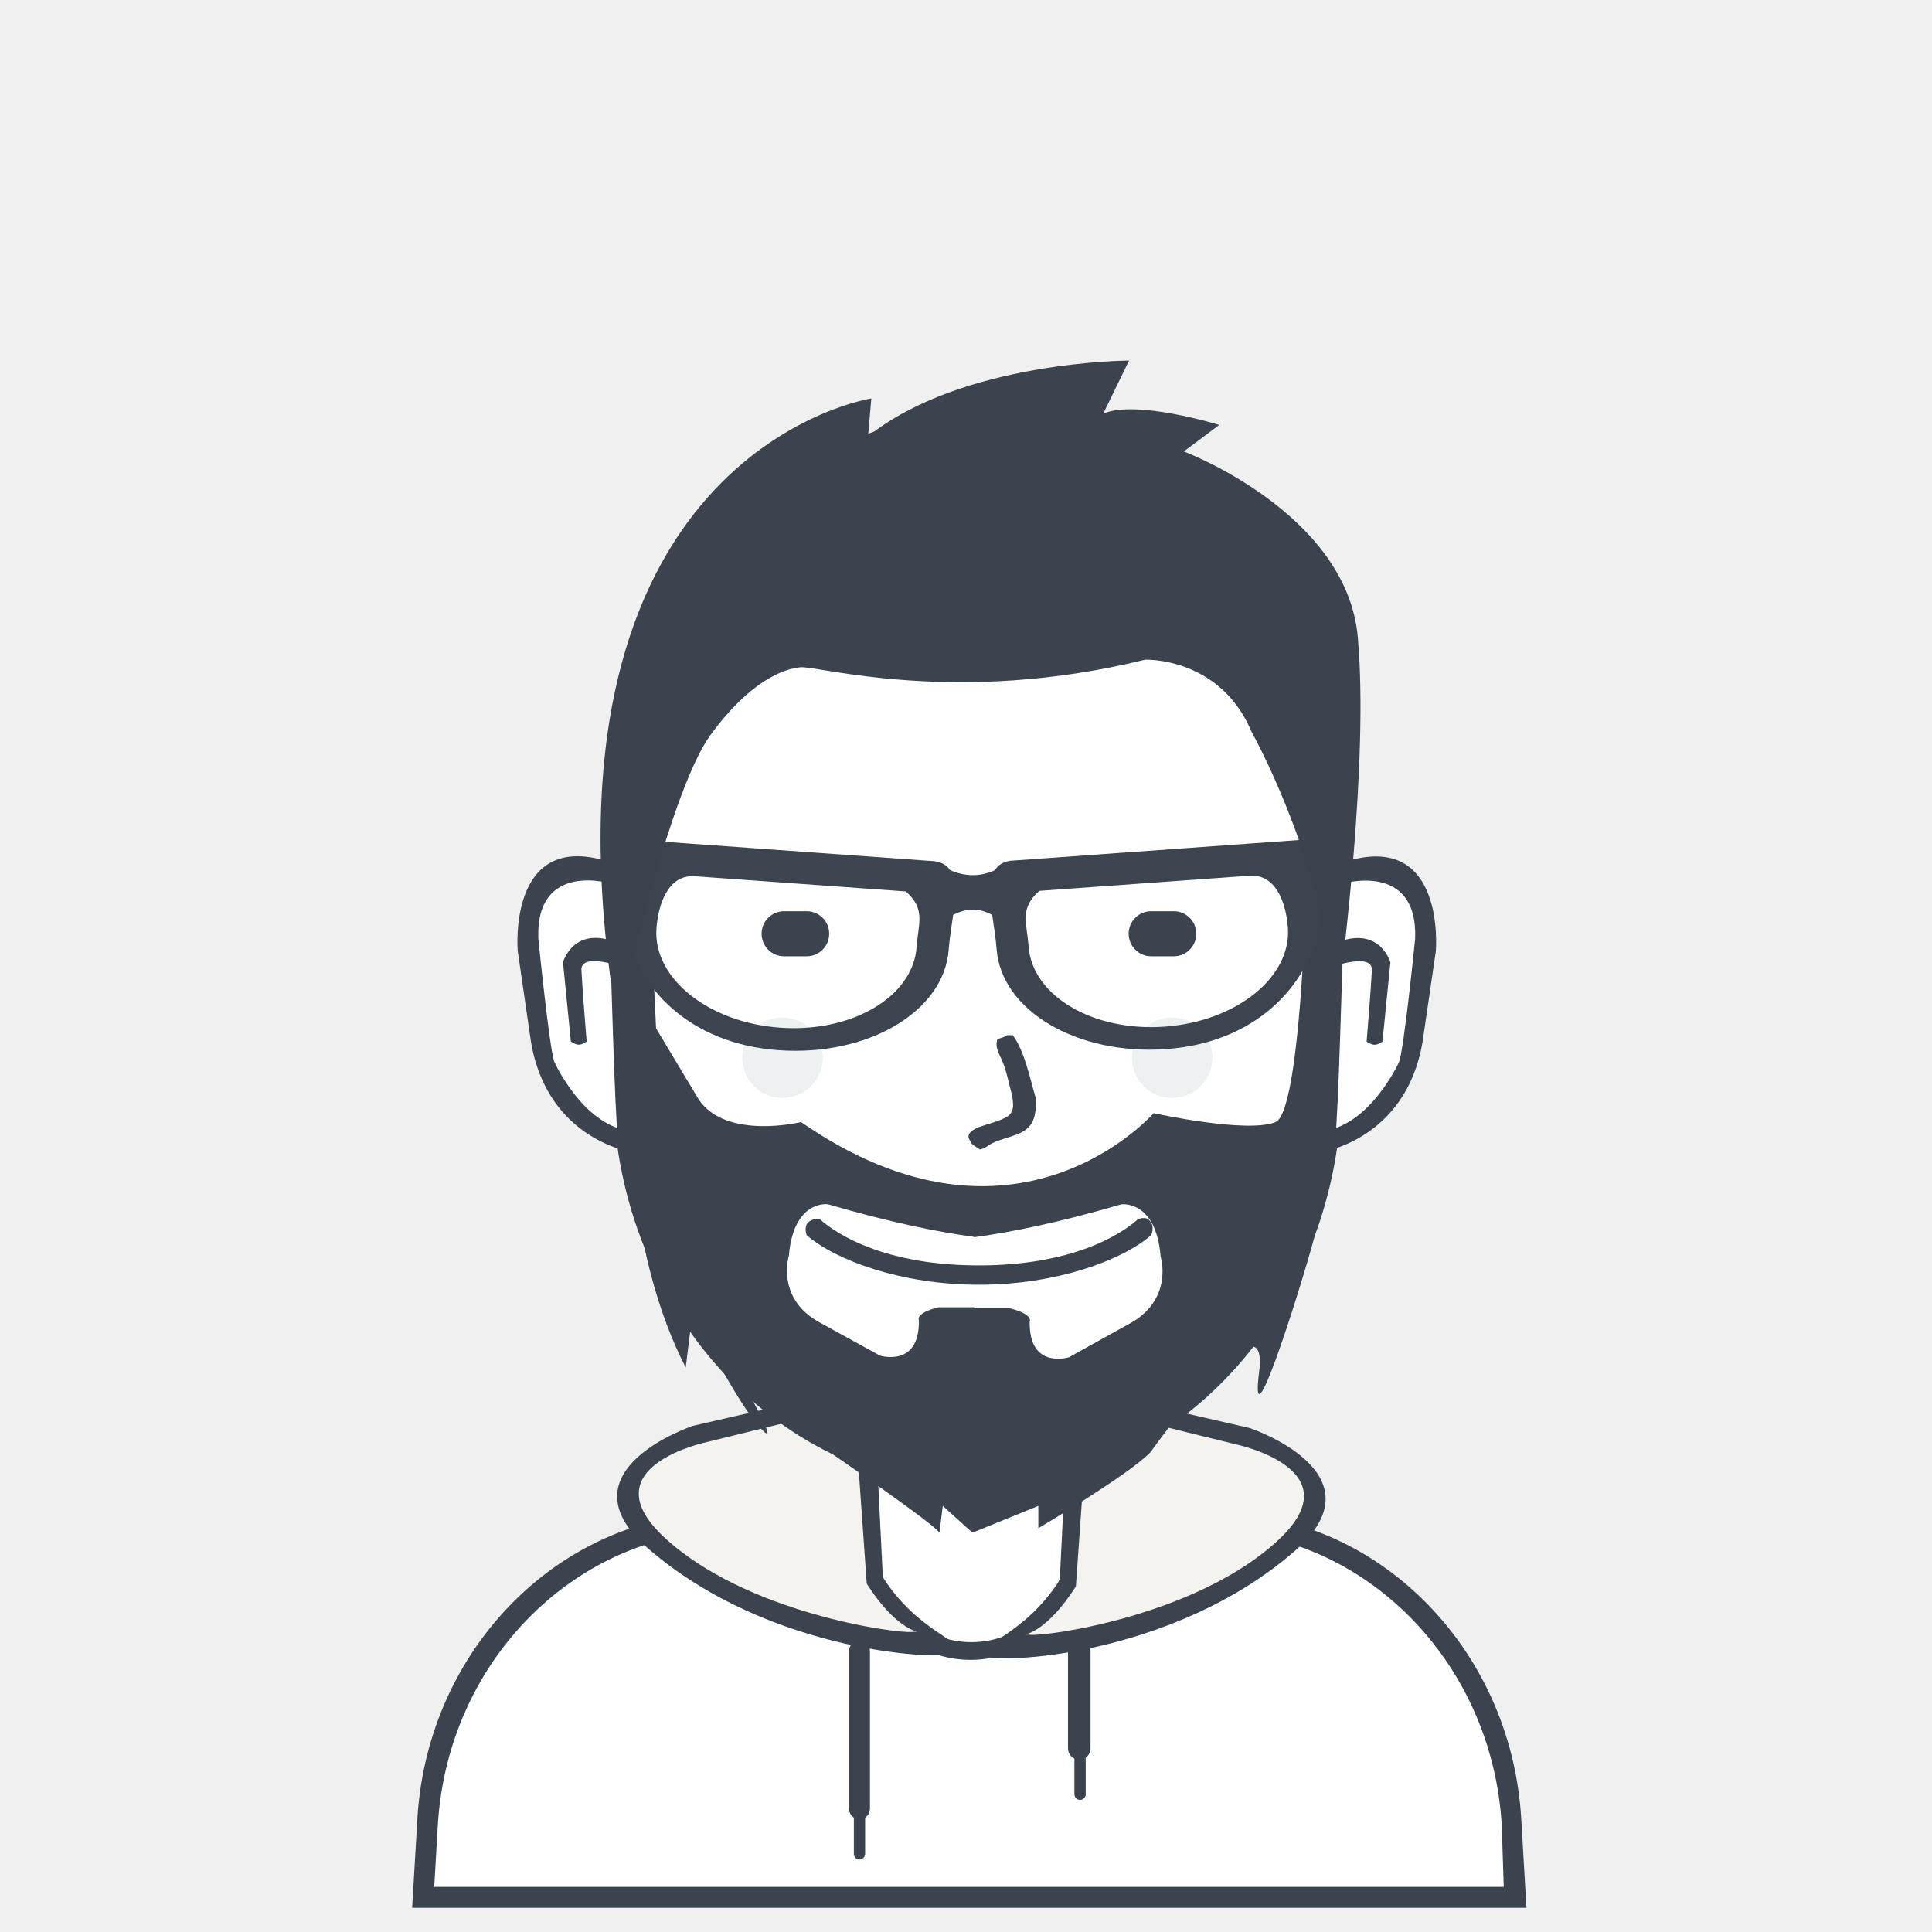
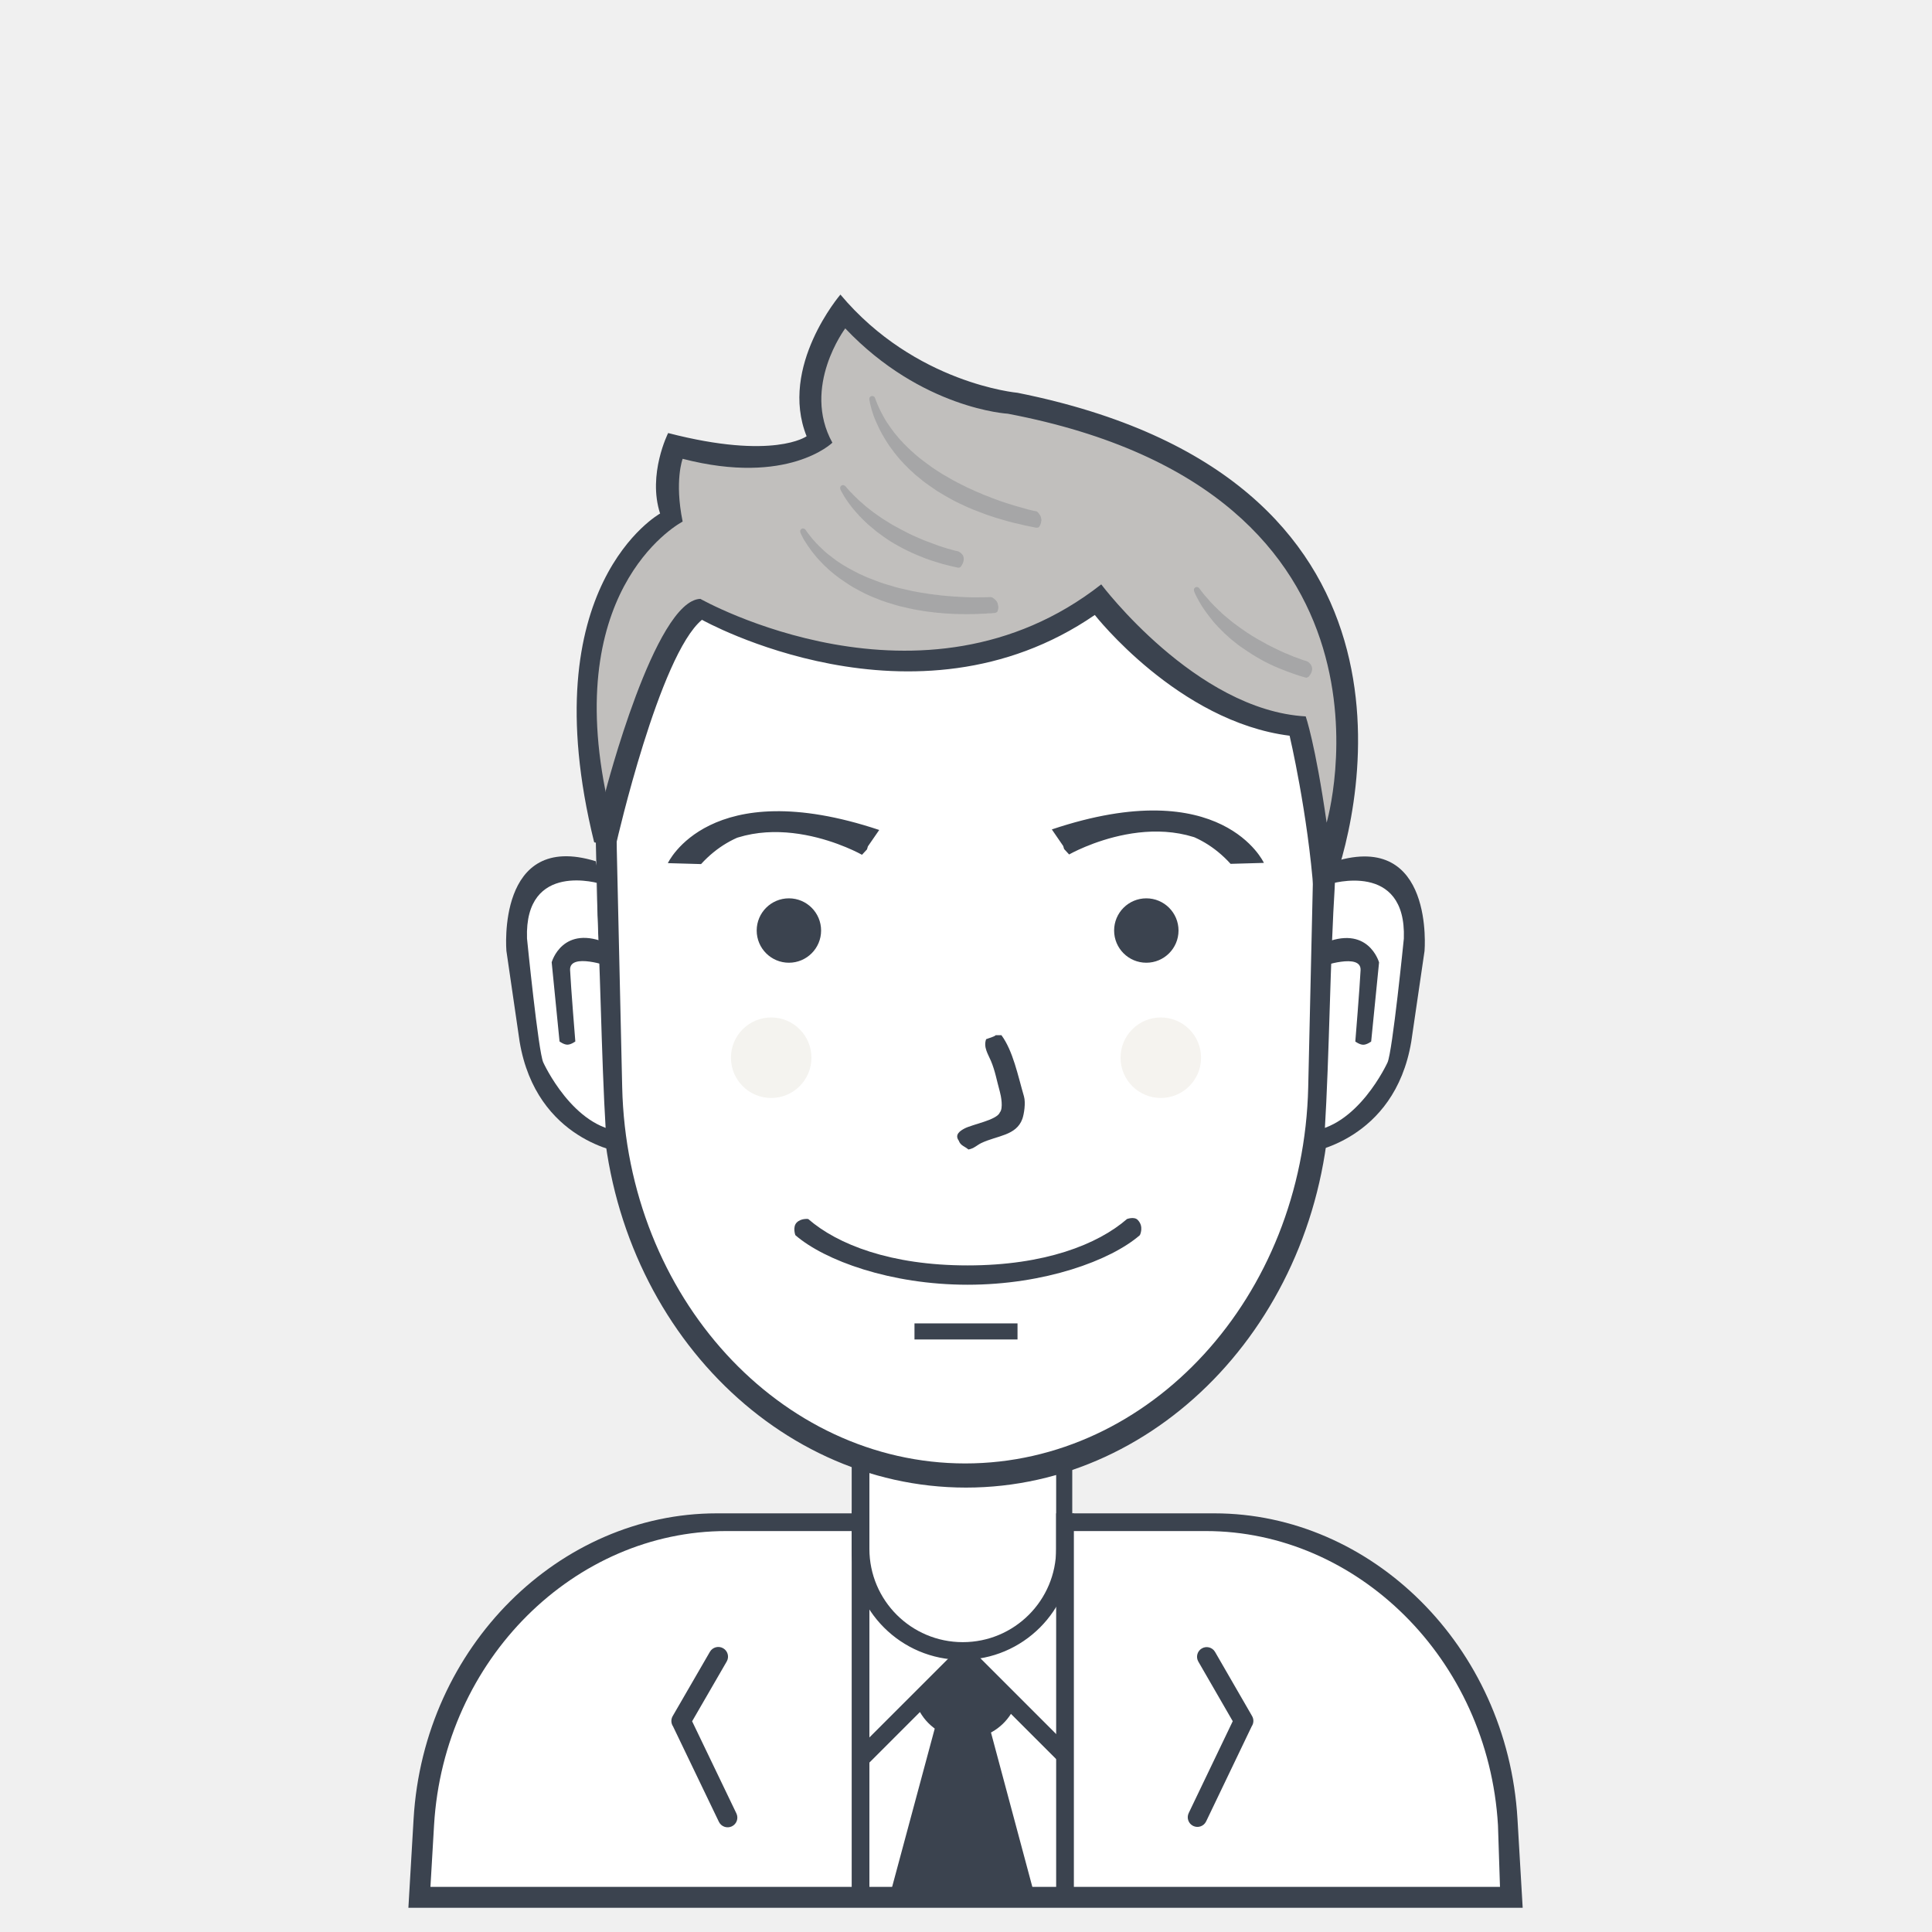
<svg xmlns="http://www.w3.org/2000/svg" width="512" height="512" id="user">
-   <path fill="#fff" d="M 112,504 C 112,504 101.698,413.689 190.44,403.613 C 190.44,403.613 228.413,403.613 228.413,403.613 C 228.413,403.613 228.413,386.12 228.413,386.12 C 228.413,386.12 255.125,397.593 282.173,387.4 C 282.173,387.4 283.027,403.613 283.027,403.613 C 283.027,403.613 327.4,403.613 327.4,403.613 C 327.4,403.613 404.673,411.328 400,504 C 400,504 112,504 112,504 Z" />
-   <path fill="#3b434f" d="M 399.262,505.587 C 399.262,505.587 399.262,505.587 399.262,505.587 C 399.262,505.587 114.746,505.587 114.746,505.587 C 114.746,505.587 114.746,505.587 114.746,505.587 C 114.746,505.587 109.228,505.587 109.228,505.587 C 109.228,505.587 110.605,482.057 110.605,482.057 C 113.294,436.115 149.492,401.053 190.915,401.053 C 190.915,401.053 222.44,401.053 222.44,401.053 C 222.44,401.053 222.44,405.747 222.44,405.747 C 222.44,405.747 193.43,405.747 193.43,405.747 C 153.506,405.747 118.619,439.495 116.027,483.717 C 116.027,483.717 115.071,500.04 115.071,500.04 C 115.071,500.04 398.51,500.04 398.51,500.04 C 398.51,500.04 397.98,483.717 397.98,483.717 C 395.388,439.495 360.501,405.747 320.578,405.747 C 320.578,405.747 281.747,405.747 281.747,405.747 C 281.747,405.747 281.747,401.053 281.747,401.053 C 281.747,401.053 322.839,401.053 322.839,401.053 C 364.263,401.053 400.46,436.115 403.149,482.057 C 403.149,482.057 404.527,505.587 404.527,505.587 C 404.527,505.587 399.262,505.587 399.262,505.587 Z" />
-   <path fill="#3b434f" d="M232.68 384.146C232.68 384.146 232.68 410.461 232.68 410.461 232.68 424.117 243.759 435.187 257.427 435.187 271.094 435.187 282.173 424.117 282.173 410.461 282.173 410.461 282.173 384.689 282.173 384.689 283.609 384.252 285.032 383.777 286.44 383.264 286.44 383.264 286.44 410.64 286.44 410.64 286.44 426.789 273.355 439.88 257.213 439.88 241.072 439.88 227.987 426.789 227.987 410.64 227.987 410.64 227.987 382.454 227.987 382.454 229.533 383.065 231.098 383.627 232.68 384.146zM227.773 434.76C229.305 434.76 230.547 436.002 230.547 437.533 230.547 437.533 230.547 479.347 230.547 479.347 230.547 480.878 229.305 482.12 227.773 482.12 226.242 482.12 225 480.878 225 479.347 225 479.347 225 437.533 225 437.533 225 436.002 226.242 434.76 227.773 434.76zM286.013 434.333C287.663 434.333 289 435.671 289 437.32 289 437.32 289 463.347 289 463.347 289 464.996 287.663 466.333 286.013 466.333 284.364 466.333 283.027 464.996 283.027 463.347 283.027 463.347 283.027 437.32 283.027 437.32 283.027 435.671 284.364 434.333 286.013 434.333z" />
-   <path fill="#3b434f" d="M227.773 479.133C228.598 479.133 229.267 479.802 229.267 480.627 229.267 480.627 229.267 491.293 229.267 491.293 229.267 492.118 228.598 492.787 227.773 492.787 226.949 492.787 226.28 492.118 226.28 491.293 226.28 491.293 226.28 480.627 226.28 480.627 226.28 479.802 226.949 479.133 227.773 479.133zM286.227 463.347C287.051 463.347 287.72 464.015 287.72 464.84 287.72 464.84 287.72 475.507 287.72 475.507 287.72 476.331 287.051 477 286.227 477 285.402 477 284.733 476.331 284.733 475.507 284.733 475.507 284.733 464.84 284.733 464.84 284.733 464.015 285.402 463.347 286.227 463.347z" />
-   <path fill="#f5f3ef" d="M 211.766,373.646 C 211.766,373.646 184.742,379.851 184.742,379.851 C 184.742,379.851 151.649,387.347 173.666,409.651 C 195.682,431.954 252.307,435.893 252.307,435.893 C 252.307,435.893 237.335,428.802 230.973,418.827 C 230.973,418.827 228.84,382.987 228.84,382.987 C 228.84,382.987 211.766,373.646 211.766,373.646 Z" />
-   <path fill="#3b434f" fill-rule="evenodd" d="M 253.16,438.027 C 251.483,440.149 204.333,438.69 171.667,410.293 C 148.014,389.733 183.613,377.867 183.613,377.867 C 183.613,377.867 209.64,371.893 209.64,371.893 C 209.64,371.893 232.253,383.413 232.253,383.413 C 232.253,383.413 233.96,417.973 233.96,417.973 C 243.479,432.9 255.859,434.61 253.16,438.027 Z M 229.693,419.68 C 229.693,419.68 227.133,383.413 227.133,383.413 C 227.133,383.413 213.48,375.733 213.48,375.733 C 213.48,375.733 187.453,382.133 187.453,382.133 C 187.453,382.133 155.928,388.598 175.933,407.307 C 197.523,427.497 237.462,432.916 241.64,432.48 C 245.971,432.029 239.213,434.606 229.693,419.68 Z" />
-   <path fill="#f5f3ef" d="M 303.059,374.651 C 303.059,374.651 330.099,380.875 330.099,380.875 C 330.099,380.875 363.212,388.394 341.182,410.764 C 319.152,433.134 262.494,437.085 262.494,437.085 C 262.494,437.085 277.474,429.973 283.84,419.967 C 283.84,419.967 285.975,384.02 285.975,384.02 C 285.975,384.02 303.059,374.651 303.059,374.651 Z" />
-   <path fill="#3b434f" fill-rule="evenodd" d="M 261.64,438.798 C 263.318,440.927 310.496,439.463 343.182,410.982 C 366.849,390.359 331.228,378.458 331.228,378.458 C 331.228,378.458 305.186,372.467 305.186,372.467 C 305.186,372.467 282.559,384.021 282.559,384.021 C 282.559,384.021 280.852,418.685 280.852,418.685 C 271.327,433.656 258.939,435.371 261.64,438.798 Z M 285.121,420.396 C 285.121,420.396 287.682,384.021 287.682,384.021 C 287.682,384.021 301.344,376.318 301.344,376.318 C 301.344,376.318 327.386,382.737 327.386,382.737 C 327.386,382.737 358.929,389.221 338.913,407.986 C 317.311,428.237 277.348,433.672 273.167,433.235 C 268.834,432.782 275.596,435.367 285.121,420.396 Z" />
-   <path fill="#fff" d="M 259.215,116.467 C 312.293,116.467 354.187,166.068 352.825,225.665 C 352.825,225.665 351.377,289.006 351.377,289.006 C 350.094,345.152 308.845,389.533 259.215,389.533 C 209.584,389.533 168.336,345.152 167.052,289.006 C 167.052,289.006 165.605,225.665 165.605,225.665 C 164.242,166.068 206.137,116.467 259.215,116.467 Z" />
-   <path fill="#3b434f" fill-rule="evenodd" d="M 357.089,223.701 C 357.089,223.701 355.572,289.616 355.572,289.616 C 354.228,348.043 311.006,394.227 259.001,394.227 C 206.996,394.227 163.775,348.043 162.43,289.616 C 162.43,289.616 160.913,223.701 160.913,223.701 C 159.486,161.683 203.384,110.067 259.001,110.067 C 314.618,110.067 358.517,161.683 357.089,223.701 Z M 258.788,116.893 C 206.436,116.893 165.114,166.107 166.458,225.238 C 166.458,225.238 167.886,288.085 167.886,288.085 C 169.152,343.793 209.836,387.827 258.788,387.827 C 307.741,387.827 348.425,343.793 349.691,288.085 C 349.691,288.085 351.119,225.238 351.119,225.238 C 352.462,166.107 311.141,116.893 258.788,116.893 Z" />
-   <path fill="#3b434f" fill-rule="evenodd" d="M 348.524,326.925 C 347.262,332.894 330.678,387.023 333.678,363.592 C 336.679,340.161 304.859,384.883 304.859,384.883 C 298.979,390.924 275.166,404.991 275.166,404.991 C 275.166,404.991 275.166,399.076 275.166,399.076 C 275.166,399.076 257.7,406.173 257.7,406.173 C 257.7,406.173 249.84,399.076 249.84,399.076 C 249.84,399.076 248.967,406.173 248.967,406.173 C 246.628,402.708 199.188,370.689 199.188,370.689 C 199.188,370.689 207.332,385.182 200.935,377.786 C 200.706,377.522 200.472,377.239 200.232,376.939 C 193.761,368.835 183.468,348.216 183.468,348.216 C 183.468,348.216 181.722,362.409 181.722,362.409 C 166.287,332.406 166.876,294.989 166.876,294.989 C 166.876,294.989 164.28,216.848 164.28,216.848 C 164.28,216.848 171.267,216.848 171.267,216.848 C 171.267,216.848 173.862,272.516 173.862,272.516 C 173.862,272.516 185.215,291.44 185.215,291.44 C 192.556,302.173 212.288,297.355 212.288,297.355 C 269.31,336.92 305.732,294.989 305.732,294.989 C 305.732,294.989 330.435,300.471 338.045,297.355 C 345.655,294.239 346.753,216.738 346.753,216.738 C 346.753,216.738 352.867,216.738 352.867,216.738 C 352.867,216.738 349.787,320.955 348.524,326.925 Z M 307.573,332.926 C 306.32,317.885 297.167,319.16 297.167,319.16 C 280.895,323.905 268.122,326.541 258.143,327.88 C 258.143,327.88 258.143,327.782 258.143,327.782 C 248.234,326.453 235.55,323.839 219.392,319.133 C 219.392,319.133 210.303,317.868 209.059,332.787 C 209.059,332.787 205.409,344.32 217.67,350.707 C 217.67,350.707 233.17,359.24 233.17,359.24 C 233.17,359.24 243.763,362.567 243.504,349.853 C 243.504,349.853 242.426,348.052 248.67,346.44 C 248.67,346.44 258.143,346.44 258.143,346.44 C 258.143,346.44 258.143,346.721 258.143,346.721 C 258.143,346.721 267.682,346.721 267.682,346.721 C 273.971,348.346 272.885,350.226 272.885,350.226 C 272.624,363.044 283.292,359.69 283.292,359.69 C 283.292,359.69 298.901,351.023 298.901,351.023 C 311.249,344.583 307.573,332.926 307.573,332.926 Z" />
-   <path fill="#3b434f" d="M305.08 327.326C297.325 334.06 279.808 340.467 259.427 340.467 239.045 340.467 221.529 334.06 213.773 327.326 213.773 327.326 212.98 325.143 214.144 323.978 215.33 322.793 217.187 323.051 217.187 323.051 224.934 329.789 239.038 335.347 259.427 335.347 279.816 335.347 293.92 329.789 301.667 323.051 301.667 323.051 303.562 322.347 304.482 323.267 306.255 325.04 305.08 327.326 305.08 327.326zM245.347 350.707C245.347 350.707 272.653 350.707 272.653 350.707 272.653 350.707 272.653 354.973 272.653 354.973 272.653 354.973 245.347 354.973 245.347 354.973 245.347 354.973 245.347 350.707 245.347 350.707z" />
-   <path fill="#fff" d="M 160.807,233.313 C 160.795,233.314 159.76,232.487 157.804,231.871 C 156.826,231.564 155.611,231.311 154.226,231.248 C 153.88,231.233 153.524,231.229 153.16,231.24 C 152.796,231.25 152.423,231.274 152.045,231.315 C 151.287,231.396 150.505,231.541 149.718,231.767 C 146.567,232.673 143.353,234.875 141.465,239.419 C 140.517,241.691 139.892,244.55 139.727,248.126 C 139.685,249.02 139.673,249.959 139.691,250.945 C 139.709,251.931 139.758,252.963 139.84,254.045 C 140.003,256.209 140.298,258.568 140.738,261.14 C 140.728,261.137 140.328,268.91 143.106,277.841 C 145.719,286.573 151.992,297.299 163.573,300.364 C 162.241,278.185 162.2,255.59 160.807,233.313 C 160.807,233.313 160.807,233.313 160.807,233.313 Z" />
-   <path fill="#3b434f" d="M 162.128,234.207 C 162.128,234.207 141.951,227.956 142.662,248.698 C 142.662,248.698 145.665,278.775 146.97,281.547 C 146.97,281.547 154.894,299.059 167.971,299.835 C 180.752,300.594 167.971,299.835 167.971,299.835 C 167.971,299.835 168.13,305.48 168.13,305.48 C 168.13,305.48 145.145,302.533 140.706,276.045 C 140.706,276.045 137.202,251.983 137.202,251.983 C 137.202,251.983 134.481,220.138 160.871,228.235 C 186.58,236.123 160.871,228.235 160.871,228.235 C 160.871,228.235 162.128,234.207 162.128,234.207 " />
-   <path fill="#3b434f" d="M 155.468,275.995 C 155.468,275.995 154.339,276.848 153.369,276.848 C 152.399,276.848 151.284,275.995 151.284,275.995 C 151.284,275.995 149.202,255.012 149.202,255.012 C 149.202,255.012 152.074,244.679 164.265,250.139 C 164.265,250.139 164.554,256.139 164.554,256.139 C 164.554,256.139 153.858,252.346 154.079,257.069 C 154.292,261.616 155.468,275.995 155.468,275.995 Z" />
-   <path fill="#fff" d="M 356.813,233.362 C 356.825,233.363 357.866,232.536 359.83,231.921 C 360.812,231.614 362.032,231.361 363.423,231.299 C 363.771,231.283 364.128,231.28 364.494,231.29 C 364.86,231.3 365.234,231.325 365.614,231.365 C 366.375,231.446 367.16,231.591 367.951,231.817 C 371.116,232.722 374.344,234.923 376.241,239.464 C 377.192,241.735 377.82,244.591 377.986,248.165 C 378.028,249.058 378.041,249.997 378.022,250.982 C 378.004,251.967 377.955,252.999 377.873,254.08 C 377.709,256.242 377.412,258.6 376.971,261.17 C 376.98,261.167 377.383,268.935 374.592,277.86 C 371.968,286.586 365.668,297.305 354.035,300.368 C 355.373,278.204 355.415,255.624 356.813,233.362 C 356.813,233.362 356.813,233.362 356.813,233.362 Z" />
-   <path fill="#3b434f" d="M 355.483,234.256 C 355.483,234.256 375.747,228.008 375.034,248.737 C 375.034,248.737 372.017,278.793 370.707,281.564 C 370.707,281.564 362.748,299.064 349.614,299.839 C 336.777,300.597 349.614,299.839 349.614,299.839 C 349.614,299.839 349.455,305.48 349.455,305.48 C 349.455,305.48 372.54,302.535 376.999,276.065 C 376.999,276.065 380.518,252.019 380.518,252.019 C 380.518,252.019 383.25,220.196 356.745,228.287 C 330.923,236.17 356.745,228.287 356.745,228.287 C 356.745,228.287 355.483,234.256 355.483,234.256 " />
-   <path fill="#3b434f" d="M 362.171,276.015 C 362.171,276.015 363.305,276.868 364.28,276.868 C 365.254,276.868 366.374,276.015 366.374,276.015 C 366.374,276.015 368.466,255.046 368.466,255.046 C 368.466,255.046 365.58,244.72 353.336,250.177 C 353.336,250.177 353.046,256.173 353.046,256.173 C 353.046,256.173 363.789,252.382 363.567,257.102 C 363.353,261.646 362.171,276.015 362.171,276.015 Z" />
-   <path fill="#3b434f" fill-rule="evenodd" d="M 266.893,274.333 C 267.391,274.333 267.889,274.333 268.387,274.333 C 271.474,278.526 272.73,284.97 274.36,290.547 C 274.865,292.275 274.375,295.298 273.933,296.52 C 272.316,300.996 267.236,300.915 263.053,302.92 C 261.93,303.458 261.095,304.388 259.64,304.627 C 258.692,303.791 257.547,303.627 257.08,302.28 C 255.928,300.693 257.413,299.702 258.573,299.08 C 260.68,297.95 267.181,296.837 267.96,294.813 C 268.923,293.718 268.283,290.423 267.96,289.267 C 267.133,286.305 266.737,283.832 265.613,281.16 C 264.867,279.385 263.557,277.514 264.333,275.4 C 264.977,275.124 266.367,274.81 266.893,274.333 Z" />
-   <path fill="#3b434f" d="M207.8 241.48C207.8 241.48 213.773 241.48 213.773 241.48 217.072 241.48 219.747 244.154 219.747 247.453 219.747 250.752 217.072 253.427 213.773 253.427 213.773 253.427 207.8 253.427 207.8 253.427 204.501 253.427 201.827 250.752 201.827 247.453 201.827 244.154 204.501 241.48 207.8 241.48zM305.08 241.48C305.08 241.48 311.053 241.48 311.053 241.48 314.352 241.48 317.027 244.154 317.027 247.453 317.027 250.752 314.352 253.427 311.053 253.427 311.053 253.427 305.08 253.427 305.08 253.427 301.781 253.427 299.107 250.752 299.107 247.453 299.107 244.154 301.781 241.48 305.08 241.48z" />
-   <path fill="#edf1f1" d="M310.627 269.64C316.518 269.64 321.293 274.416 321.293 280.307 321.293 286.198 316.518 290.973 310.627 290.973 304.736 290.973 299.96 286.198 299.96 280.307 299.96 274.416 304.736 269.64 310.627 269.64zM207.373 269.64C213.264 269.64 218.04 274.416 218.04 280.307 218.04 286.198 213.264 290.973 207.373 290.973 201.482 290.973 196.707 286.198 196.707 280.307 196.707 274.416 201.482 269.64 207.373 269.64z" />
-   <path fill="#3b444f" fill-rule="evenodd" d="M 351.94,228.88 C 351.363,233.81 350.856,239.842 349.79,245.236 C 346.602,261.364 332.743,276.307 309.08,278.01 C 285.416,279.713 265.276,267.8 264.096,251.402 C 263.895,248.621 263.36,245.501 262.949,242.468 C 259.6,240.611 256.149,240.607 252.595,242.455 C 252.179,245.557 251.624,248.759 251.419,251.606 C 250.235,268.059 230.032,280.011 206.293,278.303 C 182.555,276.594 168.652,261.602 165.455,245.42 C 164.385,240.009 163.877,233.956 163.298,229.01 C 163.298,229.01 159.809,228.759 159.809,228.759 C 159.809,228.759 160.299,221.949 160.299,221.949 C 160.299,221.949 161.151,222.011 161.151,222.011 C 161.151,222.011 182.739,223.564 182.739,223.564 C 182.739,223.564 200.962,224.876 200.962,224.876 C 200.962,224.876 219.219,226.189 219.219,226.189 C 219.219,226.189 247.656,228.236 247.656,228.236 C 249.617,228.484 250.921,229.325 251.761,230.581 C 255.845,232.368 259.811,232.375 263.66,230.602 C 264.492,229.265 265.813,228.366 267.847,228.108 C 267.847,228.108 296.194,226.069 296.194,226.069 C 296.194,226.069 314.394,224.759 314.394,224.759 C 314.394,224.759 332.56,223.452 332.56,223.452 C 332.56,223.452 354.08,221.904 354.08,221.904 C 354.08,221.904 354.929,221.843 354.929,221.843 C 354.929,221.843 355.417,228.629 355.417,228.629 C 355.417,228.629 351.94,228.88 351.94,228.88 Z M 240.02,236.237 C 240.02,236.237 184.288,232.227 184.288,232.227 C 176.999,231.598 174.415,239.79 173.966,246.033 C 173.019,259.194 187.684,270.975 206.722,272.345 C 225.76,273.715 241.961,264.156 242.908,250.994 C 243.357,244.751 245.396,240.895 240.02,236.237 Z M 341.305,245.846 C 340.857,239.624 338.282,231.46 331.015,232.086 C 331.015,232.086 275.459,236.083 275.459,236.083 C 270.1,240.726 272.132,244.569 272.58,250.791 C 273.524,263.91 289.674,273.437 308.652,272.072 C 327.63,270.706 342.249,258.965 341.305,245.846 Z" />
-   <path fill="#3b434f" d="M 166.017,261.107 C 166.017,261.107 177.887,209.111 188.215,194.888 C 198.544,180.665 207.482,177.263 212.121,176.828 C 216.761,176.393 253.293,187.193 303.476,174.822 C 303.476,174.822 323.264,174.032 331.651,193.885 C 331.651,193.885 349.336,225.522 352.142,257.093 C 352.142,257.093 355.557,257.093 355.557,257.093 C 355.557,257.093 362.795,201.751 359.826,168.802 C 356.858,135.853 313.722,119.64 313.722,119.64 C 313.722,119.64 323.113,112.616 323.113,112.616 C 323.113,112.616 301.187,105.838 292.377,109.606 C 292.377,109.606 299.207,95.56 299.207,95.56 C 299.207,95.56 254.957,95.648 230.051,115.626 C 230.051,115.626 230.905,105.593 230.905,105.593 C 230.905,105.593 143.115,119.056 161.748,259.1 C 161.748,259.1 166.017,261.107 166.017,261.107 Z" />
+   <path fill="#fff" d="M 111,504 C 111,504 100.698,413.689 189.44,403.613 C 189.44,403.613 227.413,403.613 227.413,403.613 C 227.413,403.613 227.413,386.12 227.413,386.12 C 227.413,386.12 254.125,397.593 281.173,387.4 C 281.173,387.4 282.027,403.613 282.027,403.613 C 282.027,403.613 326.4,403.613 326.4,403.613 C 326.4,403.613 403.673,411.328 399,504 C 399,504 111,504 111,504 Z" />
+   <path fill="#3b434f" d="M 398.262,505.587 C 398.262,505.587 398.262,505.587 398.262,505.587 C 398.262,505.587 113.746,505.587 113.746,505.587 C 113.746,505.587 113.746,505.587 113.746,505.587 C 113.746,505.587 108.228,505.587 108.228,505.587 C 108.228,505.587 109.605,482.057 109.605,482.057 C 112.294,436.115 148.492,401.053 189.915,401.053 C 189.915,401.053 227.413,401.053 227.413,401.053 C 227.413,401.053 227.413,405.747 227.413,405.747 C 227.413,405.747 192.43,405.747 192.43,405.747 C 152.506,405.747 117.619,439.495 115.027,483.717 C 115.027,483.717 114.071,500.04 114.071,500.04 C 114.071,500.04 397.51,500.04 397.51,500.04 C 397.51,500.04 396.98,483.717 396.98,483.717 C 394.388,439.495 359.501,405.747 319.578,405.747 C 319.578,405.747 284.16,405.747 284.16,405.747 C 284.16,405.747 284.16,401.053 284.16,401.053 C 284.16,401.053 321.839,401.053 321.839,401.053 C 363.263,401.053 399.46,436.115 402.149,482.057 C 402.149,482.057 403.527,505.587 403.527,505.587 C 403.527,505.587 398.262,505.587 398.262,505.587 Z" />
+   <path fill="#3b434f" d="M230.4 384.146C230.4 384.146 230.4 410.461 230.4 410.461 230.4 424.117 241.479 435.187 255.147 435.187 268.814 435.187 279.893 424.117 279.893 410.461 279.893 410.461 279.893 384.689 279.893 384.689 281.329 384.252 282.752 383.777 284.16 383.264 284.16 383.264 284.16 410.64 284.16 410.64 284.16 426.789 271.075 439.88 254.933 439.88 238.792 439.88 225.707 426.789 225.707 410.64 225.707 410.64 225.707 382.454 225.707 382.454 227.253 383.065 228.818 383.627 230.4 384.146zM331.72 457.489C331.72 457.489 319.635 482.696 319.635 482.696 319.023 483.971 317.494 484.509 316.219 483.898 314.945 483.287 314.407 481.758 315.018 480.483 315.018 480.483 326.69 456.138 326.69 456.138 326.69 456.138 317.57 440.341 317.57 440.341 316.863 439.117 317.282 437.551 318.507 436.844 319.731 436.137 321.297 436.557 322.004 437.781 322.004 437.781 331.817 454.779 331.817 454.779 332.323 455.654 332.249 456.703 331.72 457.489zM178.362 457.514C178.362 457.514 190.513 482.798 190.513 482.798 191.127 484.077 192.664 484.617 193.946 484.004 195.228 483.391 195.769 481.857 195.154 480.578 195.154 480.578 183.42 456.158 183.42 456.158 183.42 456.158 192.589 440.313 192.589 440.313 193.299 439.085 192.878 437.515 191.647 436.805 190.416 436.096 188.842 436.517 188.131 437.745 188.131 437.745 178.265 454.795 178.265 454.795 177.756 455.673 177.83 456.726 178.362 457.514z" />
+   <path fill="#3b434f" d="M225.707 400.2C225.707 400.2 230.4 400.2 230.4 400.2 230.4 400.2 230.4 503.88 230.4 503.88 230.4 503.88 225.707 503.88 225.707 503.88 225.707 503.88 225.707 400.2 225.707 400.2zM279.893 401.053C279.893 401.053 284.587 401.053 284.587 401.053 284.587 401.053 284.587 504.733 284.587 504.733 284.587 504.733 279.893 504.733 279.893 504.733 279.893 504.733 279.893 401.053 279.893 401.053zM243 451C243 451 255 438 255 438 255 438 268 451 268 451 268 451 261 458 261 458 261 458 272 503 272 503 272 503 238 503 238 503 238 503 250 458 250 458 250 458 243 451 243 451z" />
+   <path fill="#3b434f" fill-rule="evenodd" d="M 269.699,503.69 C 269.699,503.69 257.605,458.554 257.605,458.554 C 257.605,458.554 260.12,457.8 260.12,457.8 C 260.12,457.8 261.787,456.028 261.787,456.028 C 261.787,456.028 274.579,503.766 274.579,503.766 C 274.579,503.766 269.699,503.69 269.699,503.69 Z M 235.585,503.157 C 235.585,503.157 248.211,456.248 248.211,456.248 C 248.211,456.248 249.027,456.947 249.027,456.947 C 249.027,456.947 251.587,458.653 251.587,458.653 C 251.587,458.653 252.431,458.738 252.431,458.738 C 252.431,458.738 240.454,503.233 240.454,503.233 C 240.454,503.233 235.585,503.157 235.585,503.157 Z" />
+   <path fill="#3b434f" fill-rule="evenodd" d="M 284.146,463.788 C 284.146,463.788 280.827,467.106 280.827,467.106 C 280.827,467.106 267.914,454.193 267.914,454.193 C 265.422,458.151 261.022,460.787 256,460.787 C 250.775,460.787 246.224,457.934 243.795,453.707 C 243.795,453.707 230.315,467.186 230.315,467.186 C 230.315,467.186 226.988,463.859 226.988,463.859 C 226.988,463.859 253.527,437.32 253.527,437.32 C 253.527,437.32 255.602,435.396 255.602,435.396 C 255.602,435.396 257.678,437.32 257.678,437.32 C 257.678,437.32 284.146,463.788 284.146,463.788 Z M 246.406,451.096 C 248.107,454.561 251.666,456.947 255.787,456.947 C 259.814,456.947 263.301,454.663 265.046,451.325 C 265.046,451.325 255.611,441.891 255.611,441.891 C 255.611,441.891 246.406,451.096 246.406,451.096 Z" />
+   <path fill="#fff" d="M 256.215,116.467 C 309.293,116.467 351.187,166.068 349.825,225.665 C 349.825,225.665 348.377,289.006 348.377,289.006 C 347.094,345.152 305.845,389.533 256.215,389.533 C 206.584,389.533 165.336,345.152 164.052,289.006 C 164.052,289.006 162.605,225.665 162.605,225.665 C 161.242,166.068 203.137,116.467 256.215,116.467 Z" />
+   <path fill="#3b434f" fill-rule="evenodd" d="M 354.089,223.701 C 354.089,223.701 352.572,289.616 352.572,289.616 C 351.228,348.043 308.006,394.227 256.001,394.227 C 203.996,394.227 160.775,348.043 159.43,289.616 C 159.43,289.616 157.913,223.701 157.913,223.701 C 156.486,161.683 200.384,110.067 256.001,110.067 C 311.618,110.067 355.517,161.683 354.089,223.701 Z M 255.788,116.893 C 203.436,116.893 162.114,166.107 163.458,225.238 C 163.458,225.238 164.886,288.085 164.886,288.085 C 166.152,343.793 206.836,387.827 255.788,387.827 C 304.741,387.827 345.425,343.793 346.691,288.085 C 346.691,288.085 348.119,225.238 348.119,225.238 C 349.462,166.107 308.141,116.893 255.788,116.893 Z" />
+   <path fill="#3b434f" d="M302.08 327.326C294.325 334.06 276.808 340.467 256.427 340.467 236.045 340.467 218.529 334.06 210.773 327.326 210.773 327.326 209.98 325.143 211.144 323.978 212.33 322.793 214.187 323.051 214.187 323.051 221.934 329.789 236.038 335.347 256.427 335.347 276.816 335.347 290.92 329.789 298.667 323.051 298.667 323.051 300.562 322.347 301.482 323.267 303.255 325.04 302.08 327.326 302.08 327.326zM242.347 350.707C242.347 350.707 269.653 350.707 269.653 350.707 269.653 350.707 269.653 354.973 269.653 354.973 269.653 354.973 242.347 354.973 242.347 354.973 242.347 354.973 242.347 350.707 242.347 350.707z" />
+   <path fill="#fff" d="M 157.807,233.313 C 157.795,233.314 156.76,232.487 154.804,231.871 C 153.826,231.564 152.611,231.311 151.226,231.248 C 150.88,231.233 150.524,231.229 150.16,231.24 C 149.796,231.25 149.423,231.274 149.045,231.315 C 148.287,231.396 147.505,231.541 146.718,231.767 C 143.567,232.673 140.353,234.875 138.465,239.419 C 137.517,241.691 136.892,244.55 136.727,248.126 C 136.685,249.02 136.673,249.959 136.691,250.945 C 136.709,251.931 136.758,252.963 136.84,254.045 C 137.003,256.209 137.298,258.568 137.738,261.14 C 137.728,261.137 137.328,268.91 140.106,277.841 C 142.719,286.573 148.992,297.299 160.573,300.364 C 159.241,278.185 159.2,255.59 157.807,233.313 C 157.807,233.313 157.807,233.313 157.807,233.313 Z" />
+   <path fill="#3b434f" d="M 159.128,234.207 C 159.128,234.207 138.951,227.956 139.662,248.698 C 139.662,248.698 142.665,278.775 143.97,281.547 C 143.97,281.547 151.894,299.059 164.971,299.835 C 177.752,300.594 164.971,299.835 164.971,299.835 C 164.971,299.835 165.13,305.48 165.13,305.48 C 165.13,305.48 142.145,302.533 137.706,276.045 C 137.706,276.045 134.202,251.983 134.202,251.983 C 134.202,251.983 131.481,220.138 157.871,228.235 C 183.58,236.123 157.871,228.235 157.871,228.235 C 157.871,228.235 159.128,234.207 159.128,234.207 " />
+   <path fill="#3b434f" d="M 152.468,275.995 C 152.468,275.995 151.339,276.848 150.369,276.848 C 149.399,276.848 148.284,275.995 148.284,275.995 C 148.284,275.995 146.202,255.012 146.202,255.012 C 146.202,255.012 149.074,244.679 161.265,250.139 C 161.265,250.139 161.554,256.139 161.554,256.139 C 161.554,256.139 150.858,252.346 151.079,257.069 C 151.292,261.616 152.468,275.995 152.468,275.995 Z" />
+   <path fill="#fff" d="M 353.813,233.362 C 353.825,233.363 354.866,232.536 356.83,231.921 C 357.812,231.614 359.032,231.361 360.423,231.299 C 360.771,231.283 361.128,231.28 361.494,231.29 C 361.86,231.3 362.234,231.325 362.614,231.365 C 363.375,231.446 364.16,231.591 364.951,231.817 C 368.116,232.722 371.344,234.923 373.241,239.464 C 374.192,241.735 374.82,244.591 374.986,248.165 C 375.028,249.058 375.041,249.997 375.022,250.982 C 375.004,251.967 374.955,252.999 374.873,254.08 C 374.709,256.242 374.412,258.6 373.971,261.17 C 373.98,261.167 374.383,268.935 371.592,277.86 C 368.968,286.586 362.668,297.305 351.035,300.368 C 352.373,278.204 352.415,255.624 353.813,233.362 C 353.813,233.362 353.813,233.362 353.813,233.362 Z" />
+   <path fill="#3b434f" d="M 352.483,234.256 C 352.483,234.256 372.747,228.008 372.034,248.737 C 372.034,248.737 369.017,278.793 367.707,281.564 C 367.707,281.564 359.748,299.064 346.614,299.839 C 333.777,300.597 346.614,299.839 346.614,299.839 C 346.614,299.839 346.455,305.48 346.455,305.48 C 346.455,305.48 369.54,302.535 373.999,276.065 C 373.999,276.065 377.518,252.019 377.518,252.019 C 377.518,252.019 380.25,220.196 353.745,228.287 C 327.923,236.17 353.745,228.287 353.745,228.287 C 353.745,228.287 352.483,234.256 352.483,234.256 " />
+   <path fill="#3b434f" d="M359.171 276.015C359.171 276.015 360.305 276.868 361.28 276.868 362.254 276.868 363.374 276.015 363.374 276.015 363.374 276.015 365.466 255.046 365.466 255.046 365.466 255.046 362.58 244.72 350.336 250.177 350.336 250.177 350.046 256.173 350.046 256.173 350.046 256.173 360.789 252.382 360.567 257.102 360.353 261.646 359.171 276.015 359.171 276.015zM283.327 226.441C283.327 226.441 308.872 211.836 327.12 227.927 327.12 227.927 331.947 228.675 331.947 228.675 331.947 228.675 325.764 206.178 280.747 220.806 280.747 220.806 282 225 282 225M283 225C283 225 308.987 210.074 326.12 228.927 326.12 228.927 334.947 228.675 334.947 228.675 334.947 228.675 323.938 204.643 278.747 219.806 278.747 219.806 283 226 283 226M228.438 226.526C228.438 226.526 202.979 212.05 184.792 227.998 184.792 227.998 179.981 228.74 179.981 228.74 179.981 228.74 186.143 206.442 231.01 220.941 231.01 220.941 229.761 225.097 229.761 225.097M228.764 225.097C228.764 225.097 202.864 210.303 185.788 228.99 185.788 228.99 176.991 228.74 176.991 228.74 176.991 228.74 187.963 204.921 233.003 219.95 233.003 219.95 228.764 226.089 228.764 226.089" />
+   <path fill="#c1bfbd" d="M 350.588,233.8 C 350.588,233.8 389.976,130.456 268.69,106.913 C 268.69,106.913 243.303,105.539 223.475,81.907 C 223.475,81.907 209.31,101.325 217.504,116.175 C 217.504,116.175 207.077,125.271 179.114,118.028 C 179.114,118.028 174.881,127.068 178.261,137.477 C 178.261,137.477 143.087,152.686 159.849,220.717 C 160.01,221.368 160.175,222.025 160.345,222.686 C 160.345,222.686 175.395,162.525 185.939,161.558 C 185.939,161.558 242.752,194.174 290.871,158.78 C 290.871,158.78 314.629,190.477 343.763,192.122 C 343.763,192.122 349.033,212.563 350.588,233.8 Z" />
+   <path fill="#3b434f" fill-rule="evenodd" d="M 353.28,234.653 C 352.096,237.866 348.16,236.787 348.16,236.787 C 346.605,215.55 341.76,194.973 341.76,194.973 C 312.242,191.254 290.133,162.973 290.133,162.973 C 242.299,195.848 186.027,164.253 186.027,164.253 C 174.728,173.621 163.413,223.133 163.413,223.133 C 163.243,222.472 157.601,223.785 157.44,223.133 C 140.678,155.103 174.933,136.093 174.933,136.093 C 171.554,125.683 177.067,114.76 177.067,114.76 C 205.03,122.003 213.76,115.613 213.76,115.613 C 206.367,97.096 222.72,78.067 222.72,78.067 C 242.548,101.699 269.653,104.093 269.653,104.093 C 381.202,126.447 361.189,213.195 353.28,234.653 Z M 267.093,109.64 C 267.093,109.64 244.263,108.398 224,87.027 C 224,87.027 212.393,102.47 220.587,117.32 C 220.587,117.32 208.87,128.83 180.907,121.587 C 180.907,121.587 178.695,127.381 180.907,138.227 C 180.907,138.227 149.546,154.417 160.427,209.48 C 160.557,210.138 160.256,209.245 160.427,209.907 C 160.427,209.907 173.544,159.099 185.6,158.707 C 185.6,158.707 244.462,192.031 291.84,154.867 C 291.84,154.867 316.892,188.208 346.027,189.853 C 346.027,189.853 348.554,196.999 351.573,218.013 C 351.573,218.013 377.125,130.608 267.093,109.64 Z" />
+   <path fill="#3b434f" fill-rule="evenodd" d="M 231.092,104.947 C 231.874,104.962 231.872,105.494 232.101,106.048 C 232.442,106.875 232.747,107.717 233.141,108.504 C 233.74,109.695 234.353,110.877 235.065,111.966 C 235.663,112.882 236.312,113.756 236.957,114.626 C 237.329,115.128 237.779,115.573 238.155,116.074 C 238.306,116.273 238.506,116.438 238.66,116.64 C 238.712,116.688 238.765,116.735 238.818,116.782 C 239.011,117.037 239.256,117.236 239.448,117.49 C 239.659,117.695 239.869,117.9 240.079,118.104 C 240.407,118.432 240.715,118.799 241.088,119.08 C 241.167,119.164 241.246,119.248 241.325,119.332 C 241.621,119.555 241.863,119.832 242.16,120.056 C 242.208,120.108 242.255,120.161 242.302,120.213 C 242.732,120.536 243.105,120.932 243.532,121.252 C 244.226,121.772 244.883,122.323 245.598,122.826 C 246.072,123.159 246.54,123.529 247.017,123.864 C 247.866,124.461 248.763,124.996 249.634,125.564 C 250.164,125.91 250.732,126.174 251.274,126.508 C 252.807,127.455 254.486,128.263 256.13,129.09 C 256.661,129.357 257.19,129.574 257.739,129.814 C 258.089,129.967 258.467,130.147 258.811,130.317 C 259.001,130.411 259.184,130.453 259.378,130.538 C 259.799,130.721 260.252,130.916 260.671,131.104 C 261.059,131.278 261.438,131.392 261.838,131.545 C 262.27,131.71 262.727,131.916 263.163,132.08 C 263.919,132.366 264.685,132.617 265.433,132.898 C 266.211,133.191 266.989,133.385 267.782,133.654 C 269.321,134.174 270.958,134.558 272.56,135.039 C 273.039,135.183 273.539,135.251 274.011,135.385 C 274.246,135.452 274.551,135.439 274.752,135.542 C 274.833,135.584 274.926,135.673 275.004,135.731 C 275.129,135.825 275.226,135.982 275.319,136.109 C 275.469,136.313 275.627,136.514 275.745,136.754 C 275.867,137.004 275.901,137.35 275.966,137.636 C 276.018,137.865 275.945,138.152 275.903,138.312 C 275.867,138.447 275.879,138.54 275.84,138.674 C 275.738,139.023 275.582,139.361 275.382,139.619 C 275.175,139.886 274.665,139.893 274.279,139.792 C 273.602,139.615 272.86,139.539 272.197,139.351 C 272.056,139.311 271.943,139.329 271.803,139.288 C 271.035,139.066 270.196,138.939 269.438,138.722 C 269.265,138.672 269.119,138.679 268.949,138.627 C 268.351,138.445 267.729,138.342 267.12,138.155 C 265.595,137.687 264.034,137.299 262.579,136.77 C 262.239,136.646 261.923,136.583 261.586,136.455 C 259.199,135.555 256.829,134.688 254.648,133.591 C 254.074,133.302 253.505,133.074 252.945,132.772 C 251.357,131.917 249.813,131.031 248.31,130.097 C 248.112,129.974 247.92,129.817 247.726,129.688 C 246.853,129.106 246.016,128.514 245.172,127.909 C 244.321,127.299 243.562,126.567 242.728,125.942 C 242.552,125.81 242.403,125.637 242.223,125.501 C 242.171,125.444 242.118,125.386 242.066,125.328 C 241.871,125.181 241.72,124.984 241.53,124.84 C 241.073,124.495 240.687,124.046 240.284,123.644 C 239.904,123.265 239.491,122.894 239.164,122.464 C 239.091,122.395 239.017,122.327 238.944,122.259 C 238.732,121.979 238.458,121.749 238.25,121.472 C 237.886,120.99 237.458,120.555 237.099,120.071 C 236.652,119.47 236.191,118.874 235.759,118.261 C 235.326,117.648 234.95,117.014 234.545,116.373 C 233.447,114.635 232.554,112.74 231.722,110.723 C 231.42,109.991 231.217,109.21 230.965,108.441 C 230.792,107.911 230.708,107.341 230.555,106.804 C 230.516,106.664 230.53,106.553 230.492,106.41 C 230.411,106.104 230.319,105.721 230.429,105.403 C 230.479,105.261 230.681,105.059 230.824,105.01 C 230.923,104.975 231.019,105.001 231.092,104.947 Z M 223.35,128.555 C 223.911,128.558 224.161,128.97 224.406,129.294 C 224.66,129.63 225.002,129.9 225.258,130.239 C 225.468,130.448 225.678,130.658 225.888,130.868 C 226.032,131.057 226.211,131.206 226.377,131.372 C 226.548,131.543 226.702,131.728 226.897,131.875 C 227.087,132.064 227.276,132.253 227.465,132.442 C 227.659,132.589 227.81,132.786 228.001,132.93 C 228.591,133.375 229.095,133.935 229.688,134.378 C 230.317,134.847 230.908,135.374 231.549,135.826 C 232.389,136.418 233.226,137.019 234.087,137.588 C 234.528,137.88 234.978,138.124 235.428,138.407 C 235.771,138.623 236.128,138.871 236.484,139.068 C 237.962,139.886 239.459,140.688 240.994,141.46 C 242.209,142.071 243.491,142.566 244.746,143.128 C 245.133,143.302 245.513,143.417 245.913,143.569 C 246.816,143.912 247.767,144.262 248.688,144.608 C 249.559,144.935 250.485,145.159 251.369,145.458 C 251.513,145.506 251.636,145.501 251.778,145.552 C 252.235,145.716 252.753,145.819 253.229,145.961 C 253.468,146.033 253.706,146.032 253.939,146.119 C 254.449,146.309 255.092,146.883 255.279,147.394 C 255.602,148.279 255.244,149.286 254.837,149.865 C 254.715,150.039 254.533,150.326 254.317,150.4 C 253.977,150.516 253.619,150.394 253.308,150.305 C 252.906,150.19 252.521,150.173 252.125,150.053 C 251.395,149.833 250.635,149.712 249.902,149.487 C 248.367,149.015 246.836,148.592 245.377,148.039 C 241.998,146.759 238.879,145.257 236.011,143.475 C 234.82,142.735 233.692,141.901 232.574,141.082 C 232.176,140.791 231.815,140.432 231.423,140.138 C 230.884,139.735 230.426,139.25 229.893,138.848 C 229.835,138.785 229.778,138.722 229.72,138.659 C 229.611,138.562 229.492,138.478 229.389,138.375 C 229.305,138.286 229.22,138.197 229.136,138.108 C 228.935,137.956 228.777,137.765 228.6,137.588 C 228.429,137.417 228.243,137.264 228.096,137.069 C 227.98,136.959 227.864,136.849 227.749,136.739 C 227.362,136.228 226.873,135.807 226.487,135.291 C 226.397,135.169 226.263,135.066 226.172,134.944 C 225.802,134.452 225.393,133.984 225.037,133.481 C 224.632,132.908 224.211,132.331 223.839,131.734 C 223.692,131.499 223.58,131.258 223.429,131.025 C 223.263,130.77 223.137,130.502 222.987,130.223 C 222.898,130.057 222.767,129.874 222.703,129.688 C 222.638,129.499 222.618,129.133 222.719,128.964 C 222.788,128.848 222.951,128.666 223.082,128.617 C 223.18,128.581 223.277,128.609 223.35,128.555 Z M 212.754,140.044 C 213.387,140.051 213.547,140.518 213.81,140.894 C 214.235,141.497 214.724,142.053 215.166,142.641 C 215.519,143.109 215.979,143.495 216.333,143.963 C 216.47,144.094 216.607,144.225 216.743,144.356 C 216.939,144.615 217.24,144.916 217.5,145.111 C 217.553,145.169 217.605,145.227 217.658,145.285 C 217.787,145.413 217.92,145.536 218.068,145.647 C 218.136,145.72 218.204,145.793 218.273,145.867 C 218.623,146.131 218.916,146.472 219.266,146.733 C 220.102,147.355 220.898,148.033 221.757,148.637 C 223.619,149.946 225.671,151.039 227.78,152.099 C 228.47,152.446 229.203,152.703 229.893,153.044 C 230.187,153.189 230.489,153.262 230.792,153.39 C 231.619,153.74 232.506,154.045 233.362,154.366 C 234.547,154.81 235.804,155.088 237.02,155.499 C 237.446,155.643 237.901,155.707 238.313,155.845 C 238.68,155.968 239.055,155.988 239.433,156.097 C 240.18,156.314 241.012,156.434 241.782,156.632 C 242.226,156.747 242.677,156.774 243.106,156.884 C 243.586,157.007 244.089,157.021 244.557,157.136 C 244.662,157.146 244.767,157.157 244.872,157.167 C 245.353,157.289 245.913,157.303 246.402,157.419 C 246.611,157.469 246.791,157.433 247.001,157.482 C 247.684,157.641 248.465,157.609 249.161,157.765 C 249.36,157.81 249.567,157.788 249.744,157.828 C 249.808,157.828 249.871,157.828 249.934,157.828 C 250.174,157.882 250.479,157.869 250.722,157.923 C 250.79,157.923 250.859,157.923 250.927,157.923 C 251.324,158.01 251.804,157.961 252.204,158.049 C 252.294,158.049 252.383,158.049 252.472,158.049 C 252.982,158.16 253.595,158.062 254.112,158.174 C 254.312,158.18 254.512,158.185 254.711,158.19 C 254.824,158.215 255.004,158.177 255.137,158.206 C 255.489,158.282 255.942,158.215 256.304,158.269 C 256.517,158.301 256.776,158.244 256.966,158.285 C 257.134,158.321 257.354,158.268 257.502,158.3 C 257.912,158.3 258.322,158.3 258.732,158.3 C 259.702,158.3 260.65,158.273 261.586,158.269 C 262.029,158.267 262.512,158.17 262.879,158.3 C 263.086,158.374 263.278,158.556 263.446,158.678 C 263.825,158.953 264.182,159.345 264.361,159.811 C 264.416,159.953 264.411,160.079 264.456,160.236 C 264.527,160.489 264.63,160.886 264.55,161.228 C 264.498,161.45 264.471,161.719 264.392,161.936 C 264.272,162.27 263.949,162.368 263.573,162.455 C 263.436,162.461 263.299,162.466 263.163,162.471 C 262.58,162.598 261.871,162.486 261.286,162.613 C 261.174,162.637 261.017,162.608 260.924,162.628 C 260.703,162.634 260.482,162.639 260.261,162.644 C 260.047,162.69 259.778,162.624 259.536,162.676 C 259.334,162.719 259.087,162.707 258.858,162.707 C 258.774,162.707 258.69,162.707 258.606,162.707 C 258.411,162.749 258.137,162.739 257.928,162.739 C 257.623,162.739 257.318,162.739 257.013,162.739 C 256.729,162.799 256.334,162.754 256.02,162.754 C 255.76,162.754 255.431,162.788 255.2,162.739 C 255.021,162.739 254.843,162.739 254.664,162.739 C 254.291,162.739 253.923,162.739 253.576,162.707 C 253.397,162.707 253.219,162.707 253.04,162.707 C 252.734,162.641 252.334,162.71 252.031,162.644 C 251.91,162.644 251.789,162.644 251.668,162.644 C 251.446,162.596 251.146,162.629 250.927,162.581 C 250.822,162.581 250.717,162.581 250.612,162.581 C 250.443,162.544 250.197,162.555 250.028,162.518 C 249.944,162.518 249.86,162.518 249.776,162.518 C 249.192,162.389 248.519,162.457 247.947,162.329 C 247.789,162.319 247.632,162.308 247.474,162.298 C 246.732,162.129 245.91,162.155 245.188,161.983 C 244.991,161.936 244.83,161.968 244.636,161.92 C 243.964,161.756 243.224,161.711 242.57,161.543 C 242.462,161.515 242.394,161.539 242.286,161.511 C 241.977,161.43 241.615,161.378 241.309,161.291 C 241.167,161.25 241.057,161.269 240.915,161.228 C 239.852,160.922 238.745,160.762 237.698,160.441 C 235.844,159.873 233.97,159.364 232.29,158.615 C 231.909,158.445 231.53,158.347 231.155,158.174 C 230.491,157.869 229.806,157.591 229.152,157.262 C 228.129,156.747 227.129,156.205 226.141,155.656 C 225.445,155.27 224.776,154.799 224.122,154.366 C 223.586,154.01 223.067,153.662 222.546,153.296 C 222.032,152.935 221.553,152.52 221.048,152.147 C 220.534,151.767 220.093,151.289 219.581,150.903 C 219.387,150.757 219.223,150.514 219.029,150.368 C 218.552,150.008 218.157,149.529 217.737,149.109 C 215.941,147.317 214.417,145.258 213.054,143.034 C 212.739,142.521 212.51,141.985 212.234,141.429 C 212.108,141.175 211.976,140.833 212.108,140.484 C 212.15,140.373 212.375,140.148 212.486,140.107 C 212.577,140.072 212.685,140.096 212.754,140.044 Z M 317.103,155.562 C 317.677,155.568 317.854,155.949 318.096,156.286 C 318.336,156.618 318.608,156.93 318.853,157.262 C 319.375,157.965 320.029,158.565 320.556,159.26 C 320.74,159.503 321.001,159.691 321.187,159.937 C 321.26,160.005 321.334,160.074 321.408,160.142 C 321.664,160.48 322.008,160.757 322.306,161.055 C 322.564,161.312 322.821,161.569 323.079,161.826 C 323.484,162.132 323.812,162.561 324.214,162.865 C 324.444,163.038 324.634,163.261 324.861,163.431 C 325.606,163.991 326.284,164.641 327.037,165.194 C 328.171,166.026 329.307,166.866 330.49,167.649 C 332.268,168.827 334.156,169.89 336.071,170.923 C 337.159,171.509 338.3,172.007 339.414,172.56 C 339.81,172.756 340.226,172.903 340.612,173.095 C 340.756,173.165 340.895,173.181 341.038,173.252 C 341.655,173.557 342.342,173.788 342.977,174.07 C 343.141,174.143 343.283,174.164 343.45,174.228 C 344.069,174.462 344.724,174.701 345.358,174.936 C 345.715,175.068 346.138,175.119 346.462,175.298 C 347.28,175.75 348.034,176.719 347.613,178.005 C 347.463,178.463 347.209,178.819 346.951,179.17 C 346.773,179.412 346.55,179.508 346.226,179.61 C 346.146,179.635 345.792,179.51 345.721,179.484 C 345.286,179.327 344.85,179.252 344.412,179.107 C 342.153,178.356 339.984,177.561 337.9,176.652 C 334.528,175.179 331.506,173.301 328.661,171.3 C 327.833,170.719 327.086,170.03 326.28,169.428 C 326.043,169.251 325.841,169.025 325.602,168.845 C 325.554,168.793 325.507,168.74 325.46,168.688 C 325.139,168.446 324.881,168.142 324.561,167.901 C 324.419,167.754 324.277,167.607 324.135,167.46 C 323.974,167.339 323.85,167.192 323.71,167.051 C 323.569,166.91 323.421,166.787 323.3,166.626 C 323.2,166.532 323.1,166.437 323,166.343 C 322.82,166.162 322.634,165.965 322.48,165.76 C 322.385,165.666 322.291,165.572 322.196,165.477 C 321.993,165.209 321.733,164.987 321.534,164.722 C 321.013,164.03 320.446,163.39 319.941,162.676 C 319.488,162.034 318.99,161.398 318.569,160.724 C 318.03,159.861 317.537,158.971 317.056,158.049 C 316.845,157.644 316.605,157.136 316.457,156.695 C 316.391,156.499 316.371,156.148 316.472,155.971 C 316.541,155.851 316.701,155.675 316.835,155.625 C 316.926,155.59 317.034,155.614 317.103,155.562 Z" opacity=".2" />
+   <path fill="#3b434f" fill-rule="evenodd" d="M 263.893,274.333 C 264.391,274.333 264.889,274.333 265.387,274.333 C 268.474,278.526 269.73,284.97 271.36,290.547 C 271.865,292.275 271.375,295.298 270.933,296.52 C 269.316,300.996 264.236,300.915 260.053,302.92 C 258.93,303.458 258.095,304.388 256.64,304.627 C 255.692,303.791 254.547,303.627 254.08,302.28 C 252.928,300.693 254.413,299.702 255.573,299.08 C 257.68,297.95 264.181,296.837 264.96,294.813 C 265.923,293.718 265.283,290.423 264.96,289.267 C 264.133,286.305 263.737,283.832 262.613,281.16 C 261.867,279.385 260.557,277.514 261.333,275.4 C 261.977,275.124 263.367,274.81 263.893,274.333 Z" />
+   <path fill="#3b434f" d="M209.067 238.067C213.78 238.067 217.6 241.887 217.6 246.6 217.6 251.313 213.78 255.133 209.067 255.133 204.354 255.133 200.533 251.313 200.533 246.6 200.533 241.887 204.354 238.067 209.067 238.067zM303.787 238.067C308.499 238.067 312.32 241.887 312.32 246.6 312.32 251.313 308.499 255.133 303.787 255.133 299.074 255.133 295.253 251.313 295.253 246.6 295.253 241.887 299.074 238.067 303.787 238.067z" />
+   <path fill="#f5f3ef" d="M 307.627,269.64 C 313.518,269.64 318.293,274.416 318.293,280.307 C 318.293,286.198 313.518,290.973 307.627,290.973 C 301.736,290.973 296.96,286.198 296.96,280.307 C 296.96,274.416 301.736,269.64 307.627,269.64 Z" />
+   <path fill="#f4f3ef" d="M 204.373,269.64 C 210.264,269.64 215.04,274.416 215.04,280.307 C 215.04,286.198 210.264,290.973 204.373,290.973 C 198.482,290.973 193.707,286.198 193.707,280.307 C 193.707,274.416 198.482,269.64 204.373,269.64 Z" />
</svg>
